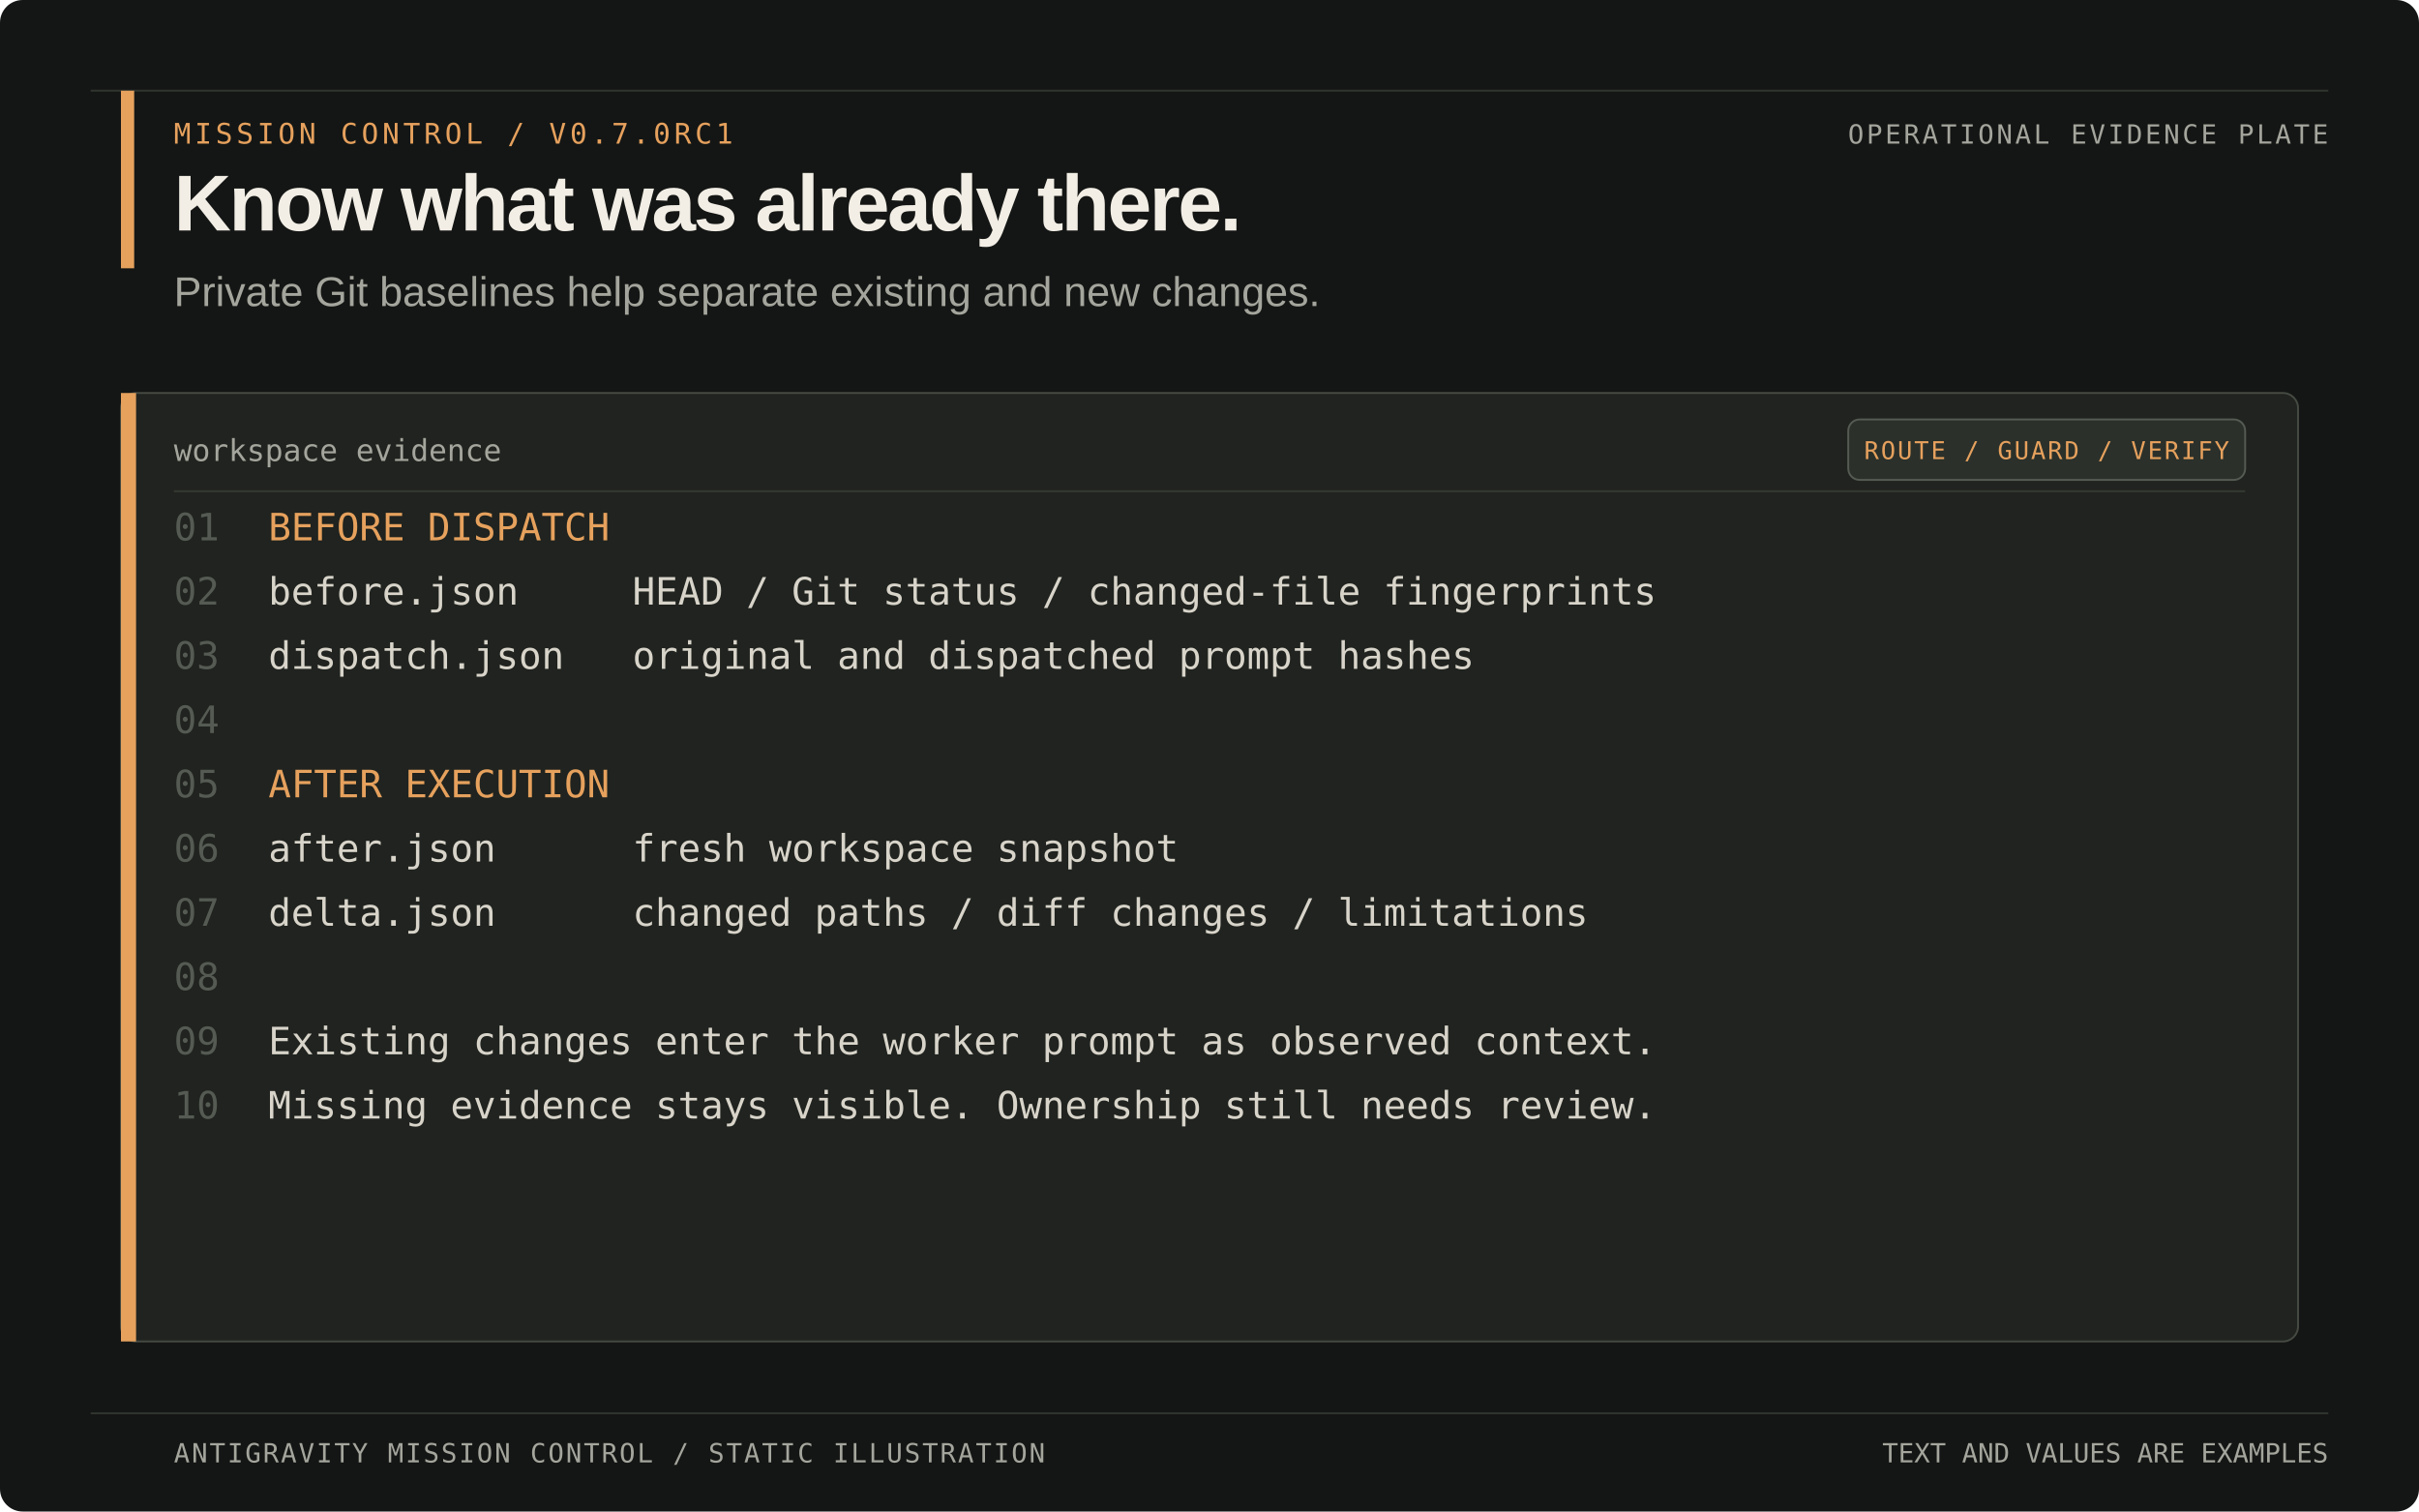
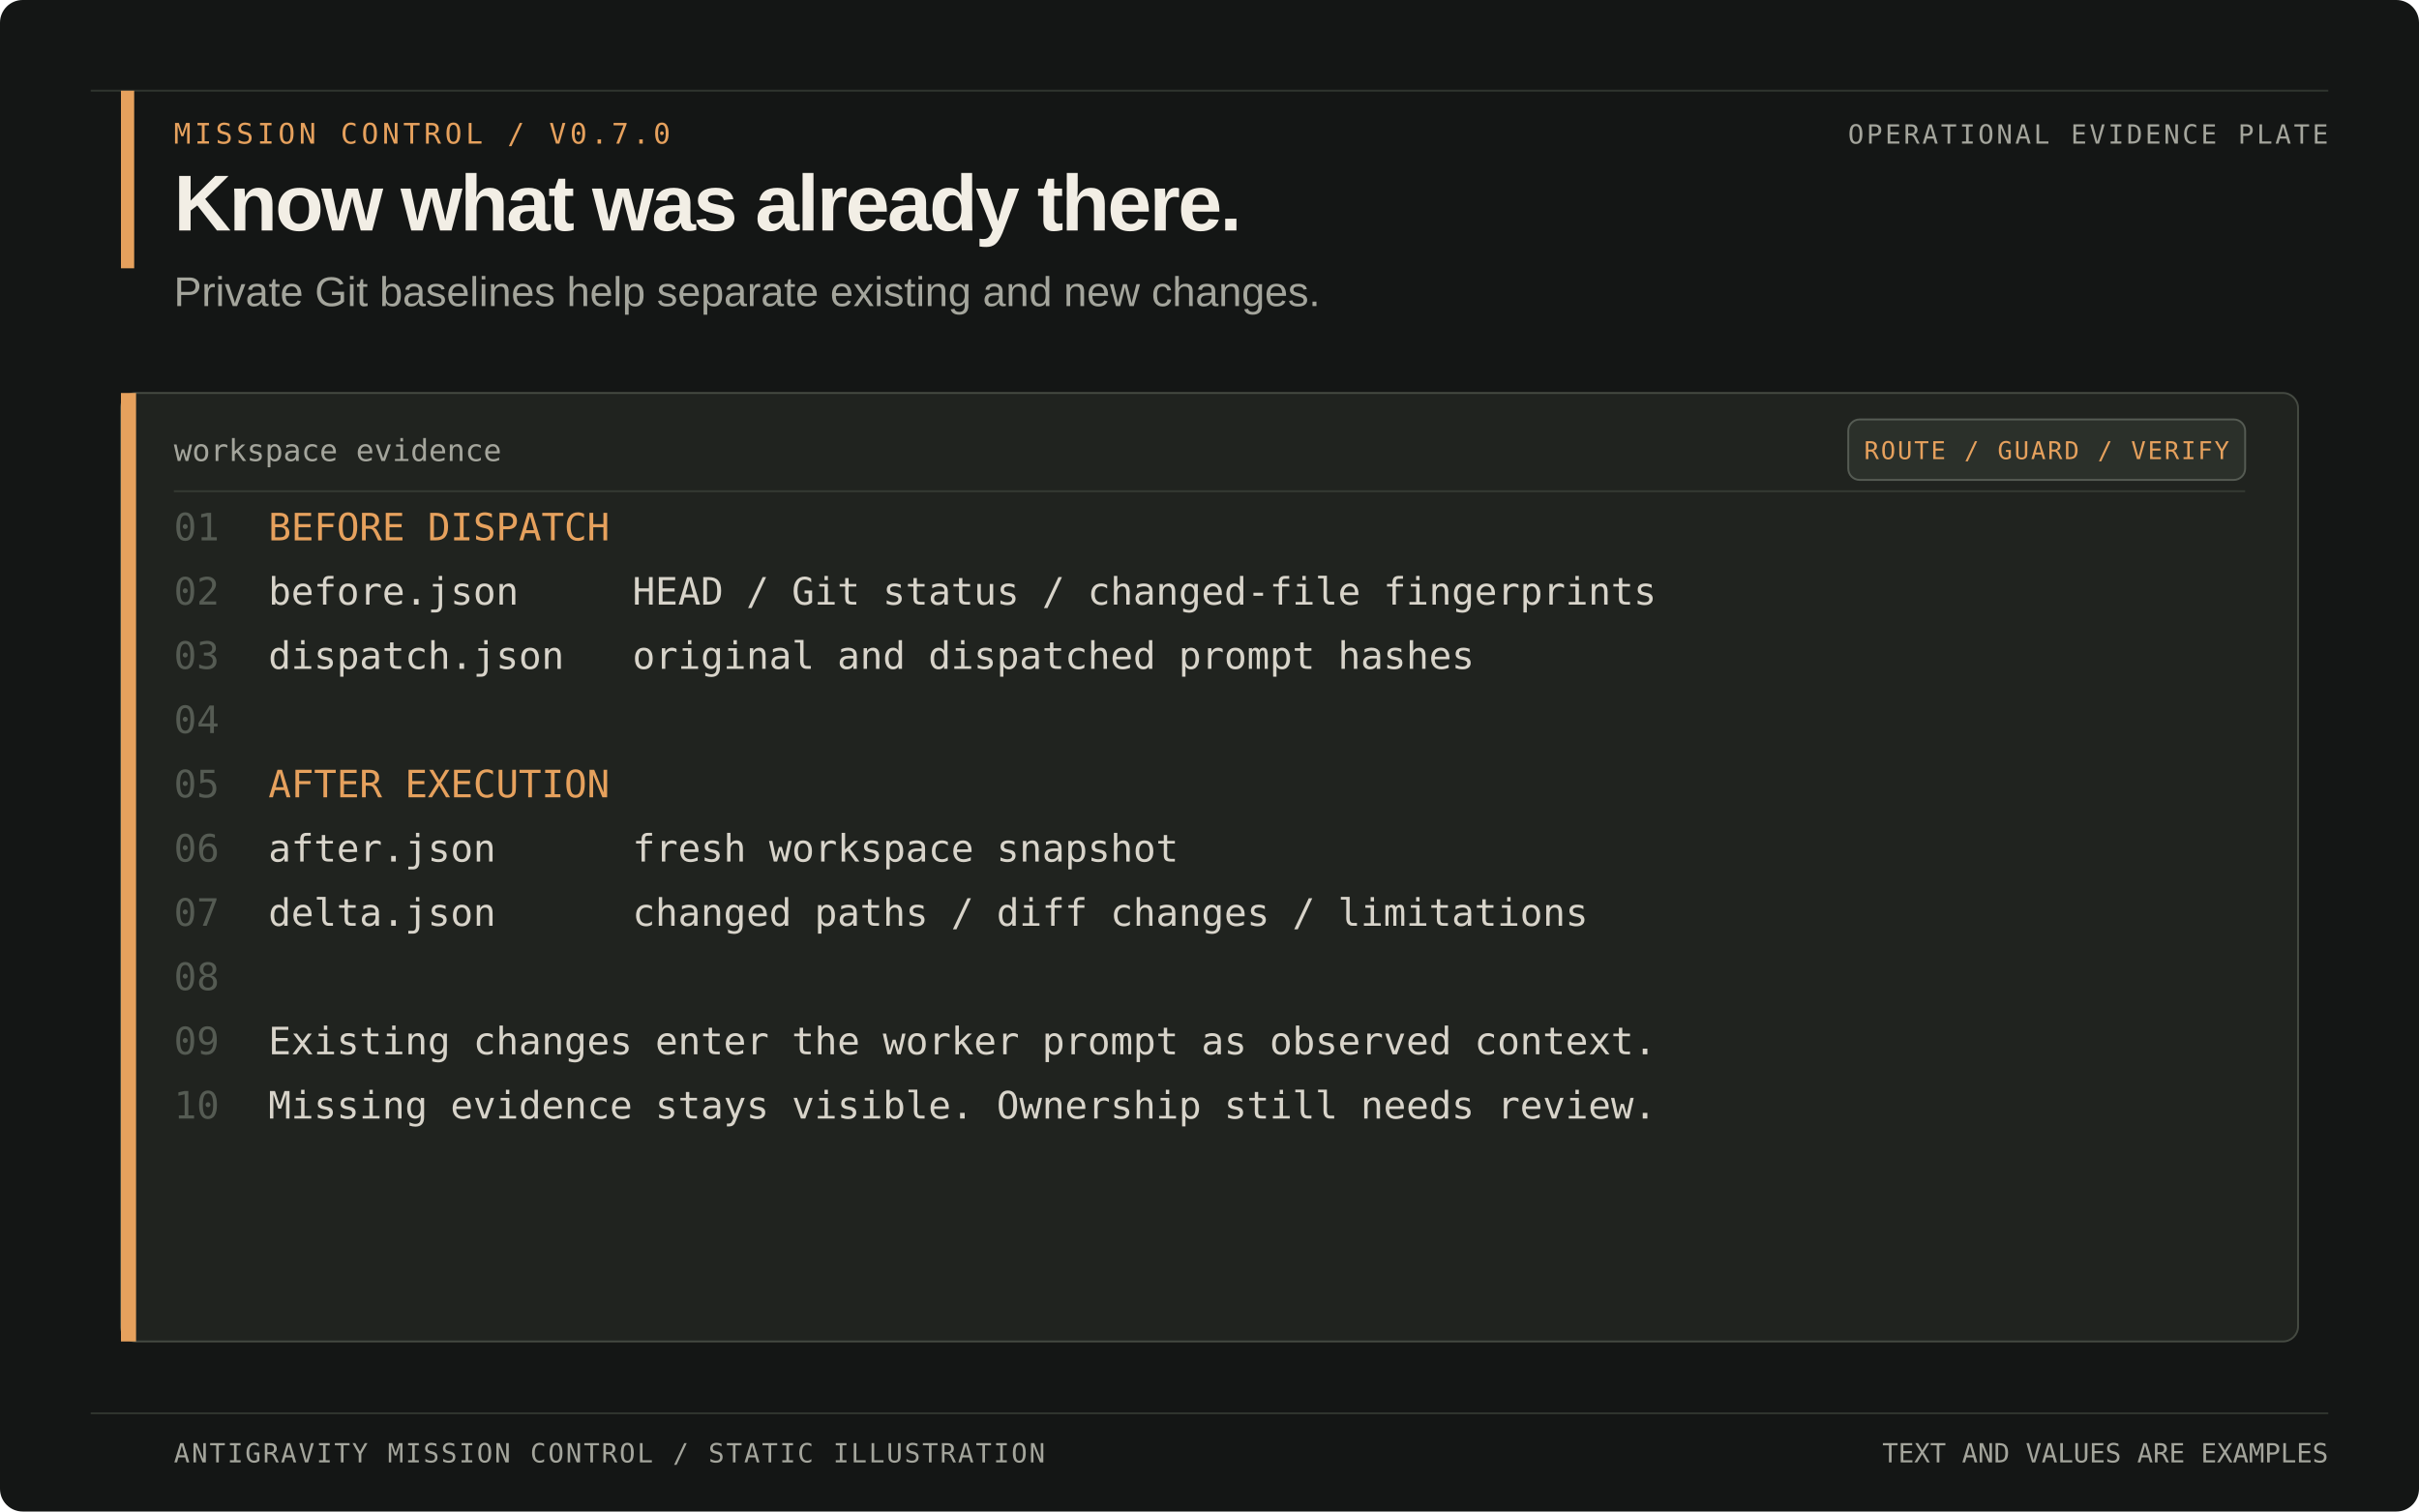
<svg xmlns="http://www.w3.org/2000/svg" width="1280" height="800" viewBox="0 0 1280 800" role="img" aria-labelledby="title desc">
  <rect width="1280" height="800" rx="12" fill="#141615" />
  <path d="M48 48H1232M48 748H1232" stroke="#30352f" />
  <rect x="64" y="48" width="7" height="94" fill="#e6a15d" />
-   <text x="92" y="76" font-family="Menlo, Consolas, monospace" font-size="15" letter-spacing="2" fill="#e6a15d">MISSION CONTROL  /  V0.7.0RC1</text>
+   <text x="92" y="76" font-family="Menlo, Consolas, monospace" font-size="15" letter-spacing="2" fill="#e6a15d">MISSION CONTROL  /  V0.7.0</text>
  <text x="92" y="122" font-family="Arial, Helvetica, sans-serif" font-size="42" font-weight="700" letter-spacing="-1.2" fill="#f2eee5">Know what was already there.</text>
  <text x="92" y="162" font-family="Arial, Helvetica, sans-serif" font-size="22" fill="#a4a59c">Private Git baselines help separate existing and new changes.</text>
  <text x="1232" y="76" text-anchor="end" font-family="Menlo, Consolas, monospace" font-size="14" letter-spacing="1.4" fill="#a4a59c">OPERATIONAL EVIDENCE PLATE</text>
  <rect x="64" y="208" width="1152" height="502" rx="8" fill="#20231f" stroke="#454a42" />
  <rect x="64" y="208" width="8" height="502" fill="#e6a15d" />
  <text x="92" y="244" font-family="Menlo, Consolas, monospace" font-size="16" fill="#a4a59c">workspace evidence</text>
  <rect x="978" y="222" width="210" height="32" rx="6" fill="#2b302a" stroke="#555b53" />
  <text x="1083" y="243" text-anchor="middle" font-family="Menlo, Consolas, monospace" font-size="13" letter-spacing="1" fill="#e6a15d">ROUTE / GUARD / VERIFY</text>
  <path d="M92 260H1188" stroke="#343a33" />
  <g xml:space="preserve" font-family="Menlo, Consolas, monospace" font-size="20">
    <text x="92" y="286" fill="#555b53">01</text>
    <text x="142" y="286" fill="#e6a15d">BEFORE DISPATCH</text>
    <text x="92" y="320" fill="#555b53">02</text>
    <text x="142" y="320" fill="#d8d4ca">before.json     HEAD / Git status / changed-file fingerprints</text>
    <text x="92" y="354" fill="#555b53">03</text>
    <text x="142" y="354" fill="#d8d4ca">dispatch.json   original and dispatched prompt hashes</text>
    <text x="92" y="388" fill="#555b53">04</text>
    <text x="142" y="388" fill="#d8d4ca" />
    <text x="92" y="422" fill="#555b53">05</text>
    <text x="142" y="422" fill="#e6a15d">AFTER EXECUTION</text>
    <text x="92" y="456" fill="#555b53">06</text>
    <text x="142" y="456" fill="#d8d4ca">after.json      fresh workspace snapshot</text>
    <text x="92" y="490" fill="#555b53">07</text>
    <text x="142" y="490" fill="#d8d4ca">delta.json      changed paths / diff changes / limitations</text>
    <text x="92" y="524" fill="#555b53">08</text>
    <text x="142" y="524" fill="#d8d4ca" />
    <text x="92" y="558" fill="#555b53">09</text>
    <text x="142" y="558" fill="#d8d4ca">Existing changes enter the worker prompt as observed context.</text>
    <text x="92" y="592" fill="#555b53">10</text>
    <text x="142" y="592" fill="#d8d4ca">Missing evidence stays visible. Ownership still needs review.</text>
  </g>
  <text x="92" y="774" font-family="Menlo, Consolas, monospace" font-size="14" letter-spacing="1" fill="#a4a59c">ANTIGRAVITY MISSION CONTROL  /  STATIC ILLUSTRATION</text>
  <text x="1232" y="774" text-anchor="end" font-family="Menlo, Consolas, monospace" font-size="14" fill="#a4a59c">TEXT AND VALUES ARE EXAMPLES</text>
</svg>
